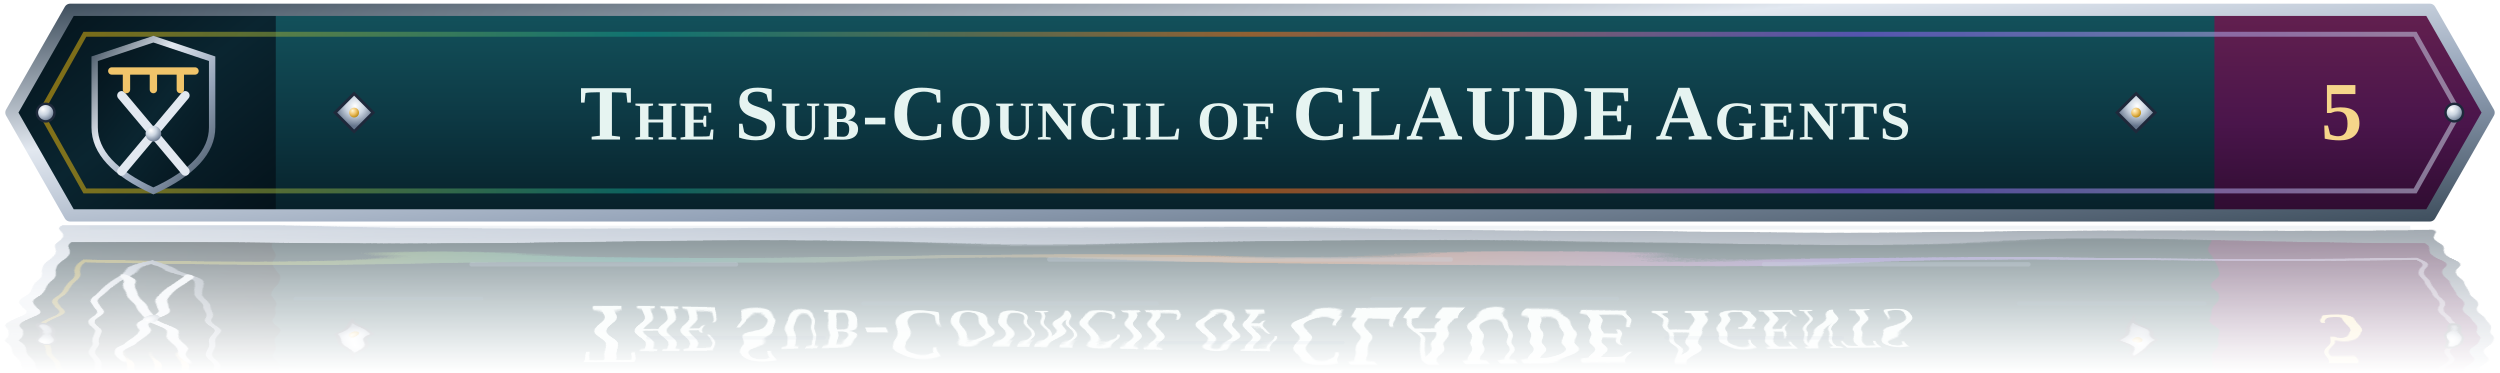
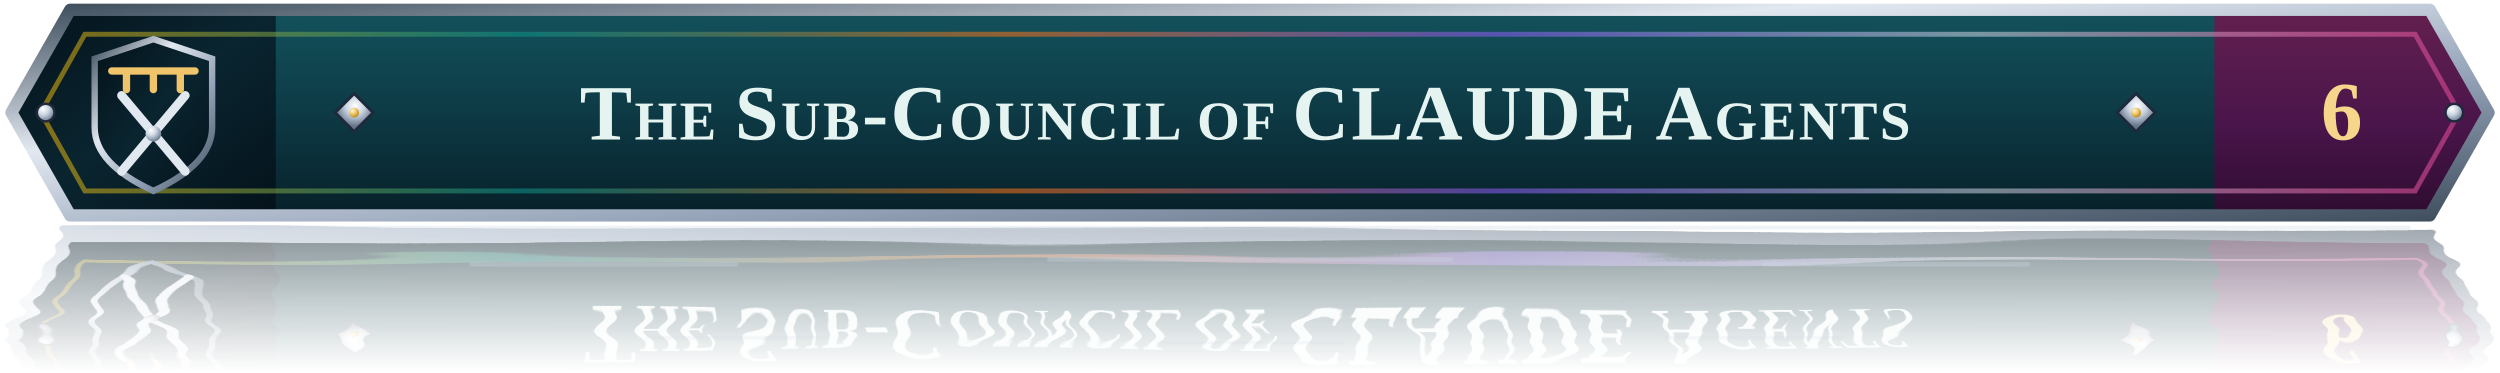
- <svg xmlns="http://www.w3.org/2000/svg" width="383" height="57" viewBox="0 0 510 76" role="img" aria-label="The Sub-Council of CLAUDE Agents: 5">
+ <svg xmlns="http://www.w3.org/2000/svg" width="383" height="57" viewBox="0 0 510 76" role="img" aria-label="The Sub-Council of CLAUDE Agents: 6">
  <defs>
    <linearGradient id="sbTide" x1="0%" y1="0%" x2="0%" y2="100%">
      <stop offset="0%" stop-color="#13525c" />
      <stop offset="50%" stop-color="#0d3a45" />
      <stop offset="100%" stop-color="#072029" />
    </linearGradient>
    <linearGradient id="sbCap" x1="0%" y1="0%" x2="100%" y2="100%">
      <stop offset="0%" stop-color="#04121a" />
      <stop offset="50%" stop-color="#0a2530" />
      <stop offset="100%" stop-color="#04121a" />
    </linearGradient>
    <linearGradient id="sbSilver" x1="0%" y1="0%" x2="100%" y2="100%">
      <stop offset="0%" stop-color="#3f4f5e" />
      <stop offset="35%" stop-color="#e2e8f0" />
      <stop offset="65%" stop-color="#94a3b8" />
      <stop offset="100%" stop-color="#3f4f5e" />
    </linearGradient>
    <linearGradient id="sbMembers" x1="0%" y1="0%" x2="100%" y2="0%">
      <stop offset="0%" stop-color="#eab308" />
-       <stop offset="25%" stop-color="#0d9488" />
-       <stop offset="50%" stop-color="#f97316" />
-       <stop offset="75%" stop-color="#8b5cf6" />
-       <stop offset="100%" stop-color="#cbd5e1" />
+       <stop offset="20%" stop-color="#0d9488" />
+       <stop offset="40%" stop-color="#f97316" />
+       <stop offset="60%" stop-color="#8b5cf6" />
+       <stop offset="80%" stop-color="#cbd5e1" />
+       <stop offset="100%" stop-color="#ec4899" />
    </linearGradient>
    <linearGradient id="sbCount" x1="0%" y1="0%" x2="0%" y2="100%">
      <stop offset="0%" stop-color="#63204f" />
      <stop offset="55%" stop-color="#4a154b" />
      <stop offset="100%" stop-color="#2e0c30" />
    </linearGradient>
    <radialGradient id="sbGem" cx="35%" cy="30%" r="75%">
      <stop offset="0%" stop-color="#ffffff" />
      <stop offset="45%" stop-color="#cbd5e1" />
      <stop offset="100%" stop-color="#64748b" />
    </radialGradient>
    <radialGradient id="sbGold" cx="35%" cy="30%" r="75%">
      <stop offset="0%" stop-color="#fff6d0" />
      <stop offset="50%" stop-color="#f0c46a" />
      <stop offset="100%" stop-color="#b8860b" />
    </radialGradient>
    <linearGradient id="sbFadeGrad" x1="0" y1="46" x2="0" y2="76" gradientUnits="userSpaceOnUse">
      <stop offset="0%" stop-color="#ffffff" stop-opacity="0.5" />
      <stop offset="100%" stop-color="#ffffff" stop-opacity="0" />
    </linearGradient>
    <mask id="sbFade" maskUnits="userSpaceOnUse" x="0" y="46" width="510" height="30">
      <rect x="0" y="46" width="510" height="30" fill="url(#sbFadeGrad)" />
    </mask>
    <filter id="sbRipple" filterUnits="userSpaceOnUse" x="0" y="44" width="510" height="34">
      <feTurbulence type="fractalNoise" baseFrequency="0.012 0.4" numOctaves="1" seed="7" result="noise" />
      <feDisplacementMap in="SourceGraphic" in2="noise" scale="5" xChannelSelector="R" yChannelSelector="G" />
    </filter>
  </defs>
  <g id="sbPlaque">
    <path d="M 14 2 L 496 2 L 508 23 L 496 44 L 14 44 L 2 23 Z" fill="url(#sbTide)" />
    <path d="M 14 2 L 56 2 L 56 44 L 14 44 L 2 23 Z" fill="url(#sbCap)" />
    <line x1="56" y1="3" x2="56" y2="43" stroke="url(#sbSilver)" stroke-width="1.5" />
    <path d="M 452 2 L 496 2 L 508 23 L 496 44 L 452 44 Z" fill="url(#sbCount)" />
    <line x1="452" y1="3" x2="452" y2="43" stroke="url(#sbSilver)" stroke-width="1.5" />
    <path d="M 17 7 L 493 7 L 502 23 L 493 39 L 17 39 L 8 23 Z" fill="none" stroke="url(#sbMembers)" stroke-width="1" opacity="0.55" />
    <path d="M 14 2 L 496 2 L 508 23 L 496 44 L 14 44 L 2 23 Z" fill="none" stroke="url(#sbSilver)" stroke-width="2.5" stroke-linejoin="round" />
    <path d="M 31 8 L 43 12 L 43 26 Q 43 33.5 31 39 Q 19 33.5 19 26 L 19 12 Z" fill="url(#sbCap)" stroke="url(#sbSilver)" stroke-width="1.3" />
    <path d="M 24.5 19.5 L 37.5 35 M 37.5 19.5 L 24.5 35" stroke="#e2e8f0" stroke-width="1.8" stroke-linecap="round" />
    <circle cx="31" cy="27.3" r="1.6" fill="url(#sbGem)" />
    <path d="M 22.5 14.5 L 39.5 14.5 M 25.5 14.5 L 25.5 18.3 M 31 14.5 L 31 18.3 M 36.5 14.5 L 36.5 18.3" stroke="#f0c46a" stroke-width="1.5" stroke-linecap="round" />
    <rect width="5.5" height="5.5" fill="url(#sbGem)" stroke="#1e293b" stroke-width="0.6" transform="translate(72,23) rotate(45) translate(-2.75,-2.75)" />
    <rect width="5.5" height="5.5" fill="url(#sbGem)" stroke="#1e293b" stroke-width="0.6" transform="translate(436,23) rotate(45) translate(-2.75,-2.75)" />
    <circle cx="72" cy="23" r="1" fill="url(#sbGold)" />
    <circle cx="436" cy="23" r="1" fill="url(#sbGold)" />
    <circle cx="9" cy="23" r="1.8" fill="url(#sbGem)" stroke="#1e293b" stroke-width="0.5" />
    <circle cx="501" cy="23" r="1.8" fill="url(#sbGem)" stroke="#1e293b" stroke-width="0.5" />
    <text x="254" y="28.5" text-anchor="middle" fill="#e6f4f1" font-family="Cinzel, Georgia, 'Times New Roman', serif" font-size="16" font-weight="700" letter-spacing="0.5" style="font-variant: small-caps">The Sub-Council of CLAUDE Agents</text>
-     <text x="478" y="28.5" text-anchor="middle" fill="#f5d68a" font-family="Cinzel, Georgia, 'Times New Roman', serif" font-size="17" font-weight="700" letter-spacing="0.5">5</text>
+     <text x="478" y="28.5" text-anchor="middle" fill="#f5d68a" font-family="Cinzel, Georgia, 'Times New Roman', serif" font-size="17" font-weight="700" letter-spacing="0.5">6</text>
  </g>
  <g mask="url(#sbFade)">
    <g filter="url(#sbRipple)">
      <use href="#sbPlaque" transform="matrix(1 0 0 -1 0 92)" />
    </g>
  </g>
  <line x1="18" y1="46.5" x2="492" y2="46.5" stroke="#cbd5e1" stroke-opacity="0.3" stroke-width="0.8" />
  <g stroke="#cbd5e1" stroke-linecap="round">
    <path d="M 96 54 L 150 54 M 214 53 L 296 53 M 360 54 L 414 54" stroke-opacity="0.32" stroke-width="0.9" />
    <path d="M 60 61 L 98 61 M 176 62 L 236 62 M 280 61 L 330 61 M 412 62 L 450 62" stroke-opacity="0.22" stroke-width="0.8" />
    <path d="M 132 69 L 168 69 M 236 70 L 274 70 M 340 69 L 376 69" stroke-opacity="0.14" stroke-width="0.7" />
  </g>
</svg>
